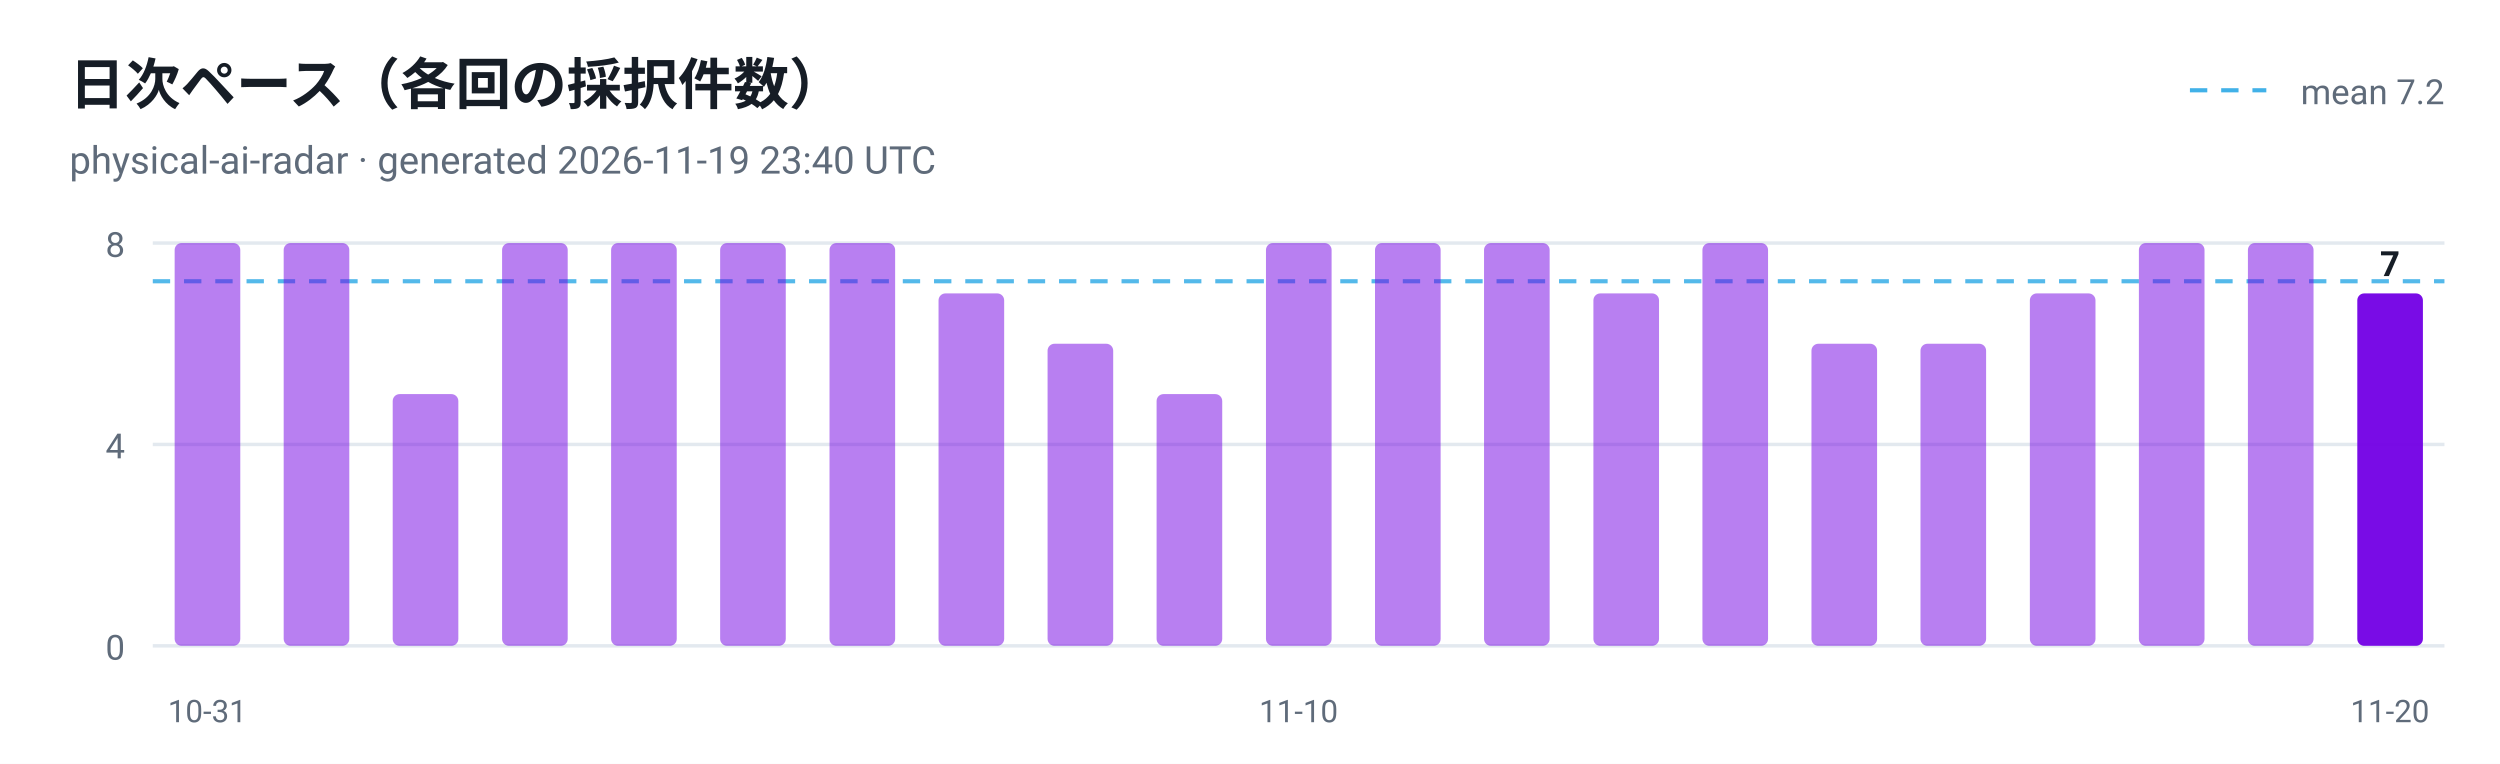
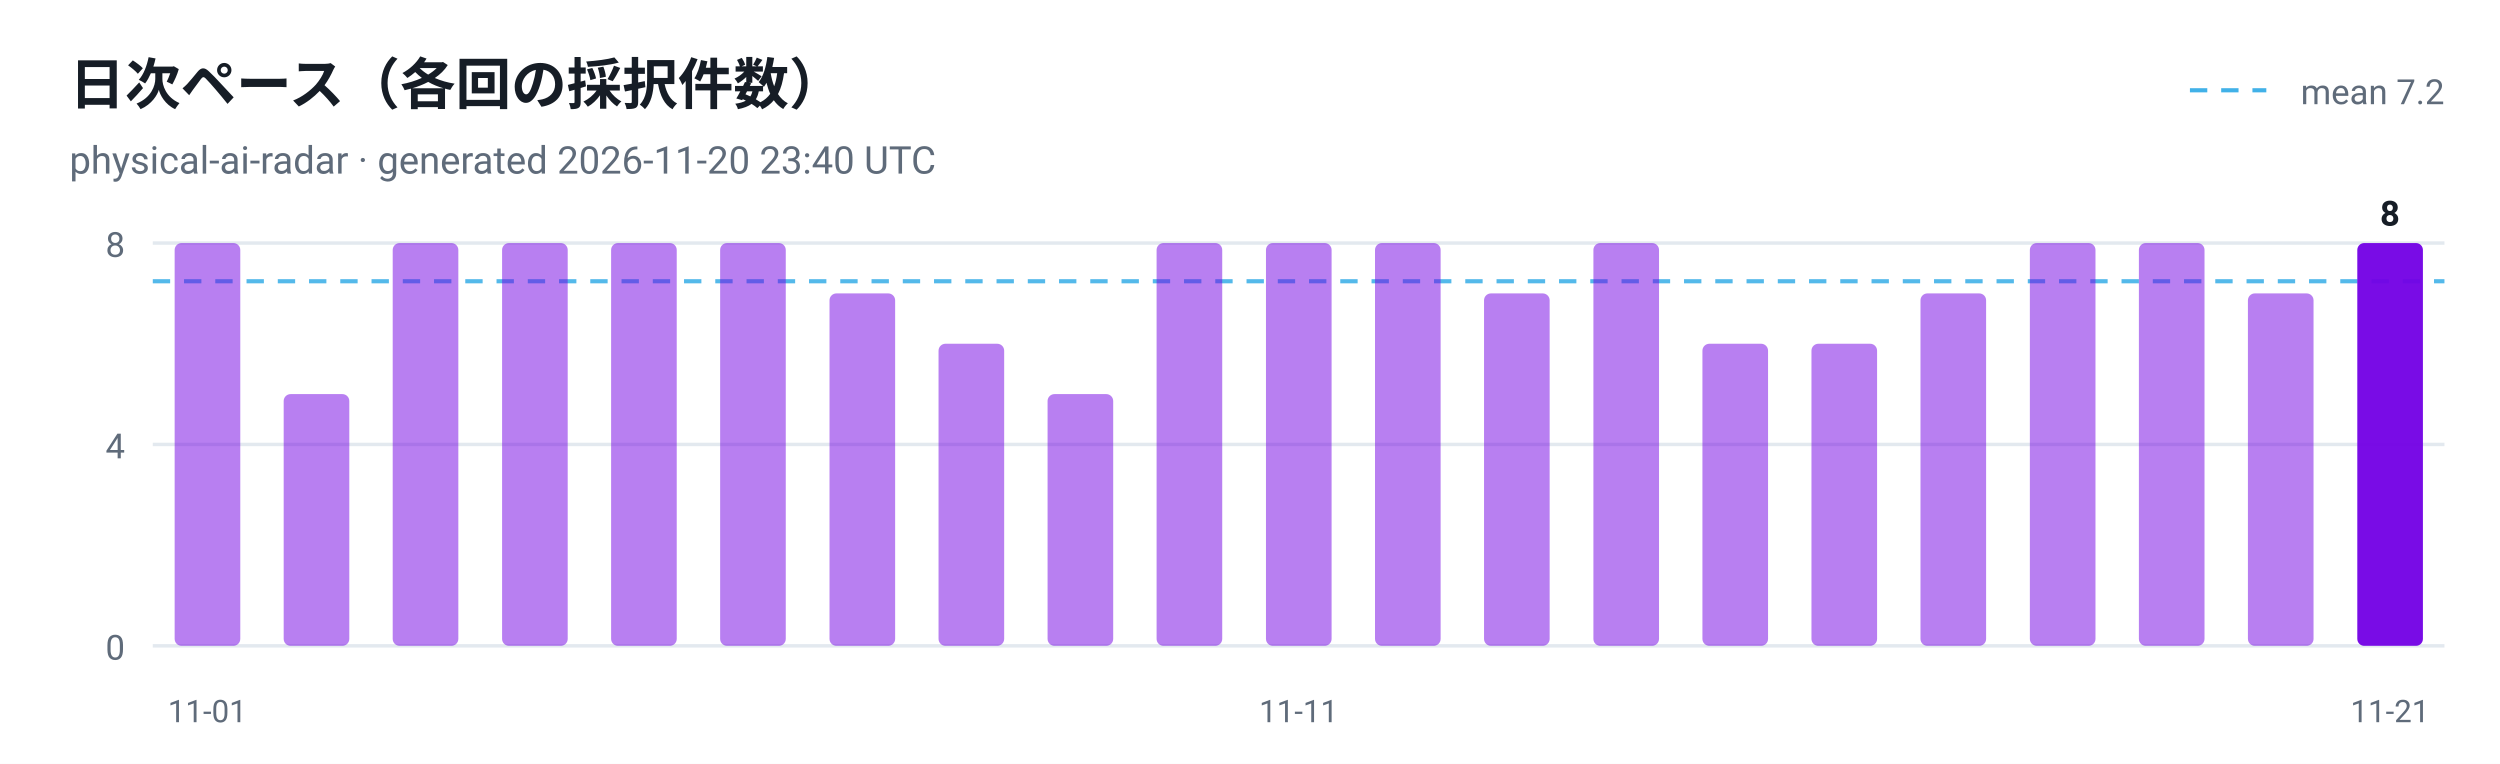
<svg xmlns="http://www.w3.org/2000/svg" viewBox="0 0 720 220" width="720" height="220" role="img" aria-label="日次ペース（各回の採択件数）">
  <style>
  .plate { fill: #ffffff }
  .ink { fill: #161d26 }
  .muted { fill: #5f6b7a }
  .grid { stroke: #e3e9ef }
  @media (prefers-color-scheme: dark) {
    .plate { fill: #0d1117 }
    .ink { fill: #e6edf3 }
    .muted { fill: #8b949e }
    .grid { stroke: #30363d }
  }
</style>
  <rect class="plate" width="720" height="220" />
  <text x="20" y="30" font-family="ui-sans-serif, -apple-system, 'Segoe UI', Roboto, Helvetica, Arial, sans-serif" font-size="16" font-weight="700" class="ink">日次ペース（各回の採択件数）</text>
-   <text x="20" y="50" font-family="ui-sans-serif, -apple-system, 'Segoe UI', Roboto, Helvetica, Arial, sans-serif" font-size="11" class="muted">physical-ai-radar · generated 2026-11-19 23:40 UTC</text>
+   <text x="20" y="50" font-family="ui-sans-serif, -apple-system, 'Segoe UI', Roboto, Helvetica, Arial, sans-serif" font-size="11" class="muted">physical-ai-radar · generated 2026-11-20 23:40 UTC</text>
  <line x1="44" y1="186.0" x2="704" y2="186.0" class="grid" />
  <text x="36" y="190.0" text-anchor="end" font-family="ui-sans-serif, -apple-system, 'Segoe UI', Roboto, Helvetica, Arial, sans-serif" font-size="10" fill="#5f6b7a">0</text>
  <line x1="44" y1="128.0" x2="704" y2="128.0" class="grid" />
  <text x="36" y="132.0" text-anchor="end" font-family="ui-sans-serif, -apple-system, 'Segoe UI', Roboto, Helvetica, Arial, sans-serif" font-size="10" fill="#5f6b7a">4</text>
  <line x1="44" y1="70.0" x2="704" y2="70.0" class="grid" />
  <text x="36" y="74.0" text-anchor="end" font-family="ui-sans-serif, -apple-system, 'Segoe UI', Roboto, Helvetica, Arial, sans-serif" font-size="10" fill="#5f6b7a">8</text>
  <line x1="44" y1="81.0" x2="704" y2="81.0" stroke="#41b1e8" stroke-width="1.2" stroke-dasharray="5 4" opacity="0.9" />
  <line x1="630.7" y1="26" x2="652.7" y2="26" stroke="#41b1e8" stroke-width="1.2" stroke-dasharray="5 4" />
  <text class="muted" x="704" y="30" text-anchor="end" font-family="ui-sans-serif, -apple-system, 'Segoe UI', Roboto, Helvetica, Arial, sans-serif" font-size="10">mean 7.2</text>
  <rect x="50.3" y="70.0" width="18.9" height="116.0" rx="2" fill="#7300e5" fill-opacity="0.5" />
-   <text x="59.7" y="208" text-anchor="middle" font-family="ui-sans-serif, -apple-system, 'Segoe UI', Roboto, Helvetica, Arial, sans-serif" font-size="9" fill="#5f6b7a">10-31</text>
-   <rect x="81.7" y="70.0" width="18.9" height="116.0" rx="2" fill="#7300e5" fill-opacity="0.5" />
-   <rect x="113.1" y="113.5" width="18.9" height="72.5" rx="2" fill="#7300e5" fill-opacity="0.5" />
+   <text x="59.7" y="208" text-anchor="middle" font-family="ui-sans-serif, -apple-system, 'Segoe UI', Roboto, Helvetica, Arial, sans-serif" font-size="9" fill="#5f6b7a">11-01</text>
+   <rect x="81.7" y="113.5" width="18.9" height="72.5" rx="2" fill="#7300e5" fill-opacity="0.5" />
+   <rect x="113.1" y="70.0" width="18.9" height="116.0" rx="2" fill="#7300e5" fill-opacity="0.5" />
  <rect x="144.6" y="70.0" width="18.9" height="116.0" rx="2" fill="#7300e5" fill-opacity="0.5" />
  <rect x="176.0" y="70.0" width="18.9" height="116.0" rx="2" fill="#7300e5" fill-opacity="0.5" />
  <rect x="207.4" y="70.0" width="18.9" height="116.0" rx="2" fill="#7300e5" fill-opacity="0.5" />
-   <rect x="238.9" y="70.0" width="18.9" height="116.0" rx="2" fill="#7300e5" fill-opacity="0.5" />
-   <rect x="270.3" y="84.5" width="18.9" height="101.5" rx="2" fill="#7300e5" fill-opacity="0.5" />
-   <rect x="301.7" y="99.0" width="18.9" height="87.0" rx="2" fill="#7300e5" fill-opacity="0.5" />
-   <rect x="333.1" y="113.5" width="18.9" height="72.5" rx="2" fill="#7300e5" fill-opacity="0.5" />
+   <rect x="238.9" y="84.5" width="18.9" height="101.5" rx="2" fill="#7300e5" fill-opacity="0.5" />
+   <rect x="270.3" y="99.0" width="18.9" height="87.0" rx="2" fill="#7300e5" fill-opacity="0.5" />
+   <rect x="301.7" y="113.5" width="18.9" height="72.5" rx="2" fill="#7300e5" fill-opacity="0.5" />
+   <rect x="333.1" y="70.0" width="18.9" height="116.0" rx="2" fill="#7300e5" fill-opacity="0.5" />
  <rect x="364.6" y="70.0" width="18.9" height="116.0" rx="2" fill="#7300e5" fill-opacity="0.5" />
-   <text x="374.0" y="208" text-anchor="middle" font-family="ui-sans-serif, -apple-system, 'Segoe UI', Roboto, Helvetica, Arial, sans-serif" font-size="9" fill="#5f6b7a">11-10</text>
+   <text x="374.0" y="208" text-anchor="middle" font-family="ui-sans-serif, -apple-system, 'Segoe UI', Roboto, Helvetica, Arial, sans-serif" font-size="9" fill="#5f6b7a">11-11</text>
  <rect x="396.0" y="70.0" width="18.9" height="116.0" rx="2" fill="#7300e5" fill-opacity="0.5" />
-   <rect x="427.4" y="70.0" width="18.9" height="116.0" rx="2" fill="#7300e5" fill-opacity="0.5" />
-   <rect x="458.9" y="84.5" width="18.9" height="101.5" rx="2" fill="#7300e5" fill-opacity="0.5" />
-   <rect x="490.3" y="70.0" width="18.9" height="116.0" rx="2" fill="#7300e5" fill-opacity="0.5" />
+   <rect x="427.4" y="84.5" width="18.9" height="101.5" rx="2" fill="#7300e5" fill-opacity="0.5" />
+   <rect x="458.9" y="70.0" width="18.9" height="116.0" rx="2" fill="#7300e5" fill-opacity="0.5" />
+   <rect x="490.3" y="99.0" width="18.9" height="87.0" rx="2" fill="#7300e5" fill-opacity="0.5" />
  <rect x="521.7" y="99.0" width="18.9" height="87.0" rx="2" fill="#7300e5" fill-opacity="0.5" />
-   <rect x="553.1" y="99.0" width="18.9" height="87.0" rx="2" fill="#7300e5" fill-opacity="0.5" />
-   <rect x="584.6" y="84.5" width="18.9" height="101.5" rx="2" fill="#7300e5" fill-opacity="0.5" />
+   <rect x="553.1" y="84.5" width="18.9" height="101.5" rx="2" fill="#7300e5" fill-opacity="0.5" />
+   <rect x="584.6" y="70.0" width="18.9" height="116.0" rx="2" fill="#7300e5" fill-opacity="0.5" />
  <rect x="616.0" y="70.0" width="18.9" height="116.0" rx="2" fill="#7300e5" fill-opacity="0.5" />
-   <rect x="647.4" y="70.0" width="18.9" height="116.0" rx="2" fill="#7300e5" fill-opacity="0.5" />
-   <rect x="678.9" y="84.5" width="18.9" height="101.5" rx="2" fill="#7300e5" fill-opacity="0.95" />
-   <text class="ink" x="688.3" y="79.5" text-anchor="middle" font-family="ui-sans-serif, -apple-system, 'Segoe UI', Roboto, Helvetica, Arial, sans-serif" font-size="10" font-weight="700">7</text>
-   <text x="688.3" y="208" text-anchor="middle" font-family="ui-sans-serif, -apple-system, 'Segoe UI', Roboto, Helvetica, Arial, sans-serif" font-size="9" fill="#5f6b7a">11-20</text>
+   <rect x="647.4" y="84.5" width="18.9" height="101.5" rx="2" fill="#7300e5" fill-opacity="0.5" />
+   <rect x="678.9" y="70.0" width="18.9" height="116.0" rx="2" fill="#7300e5" fill-opacity="0.95" />
+   <text class="ink" x="688.3" y="65.0" text-anchor="middle" font-family="ui-sans-serif, -apple-system, 'Segoe UI', Roboto, Helvetica, Arial, sans-serif" font-size="10" font-weight="700">8</text>
+   <text x="688.3" y="208" text-anchor="middle" font-family="ui-sans-serif, -apple-system, 'Segoe UI', Roboto, Helvetica, Arial, sans-serif" font-size="9" fill="#5f6b7a">11-21</text>
</svg>
